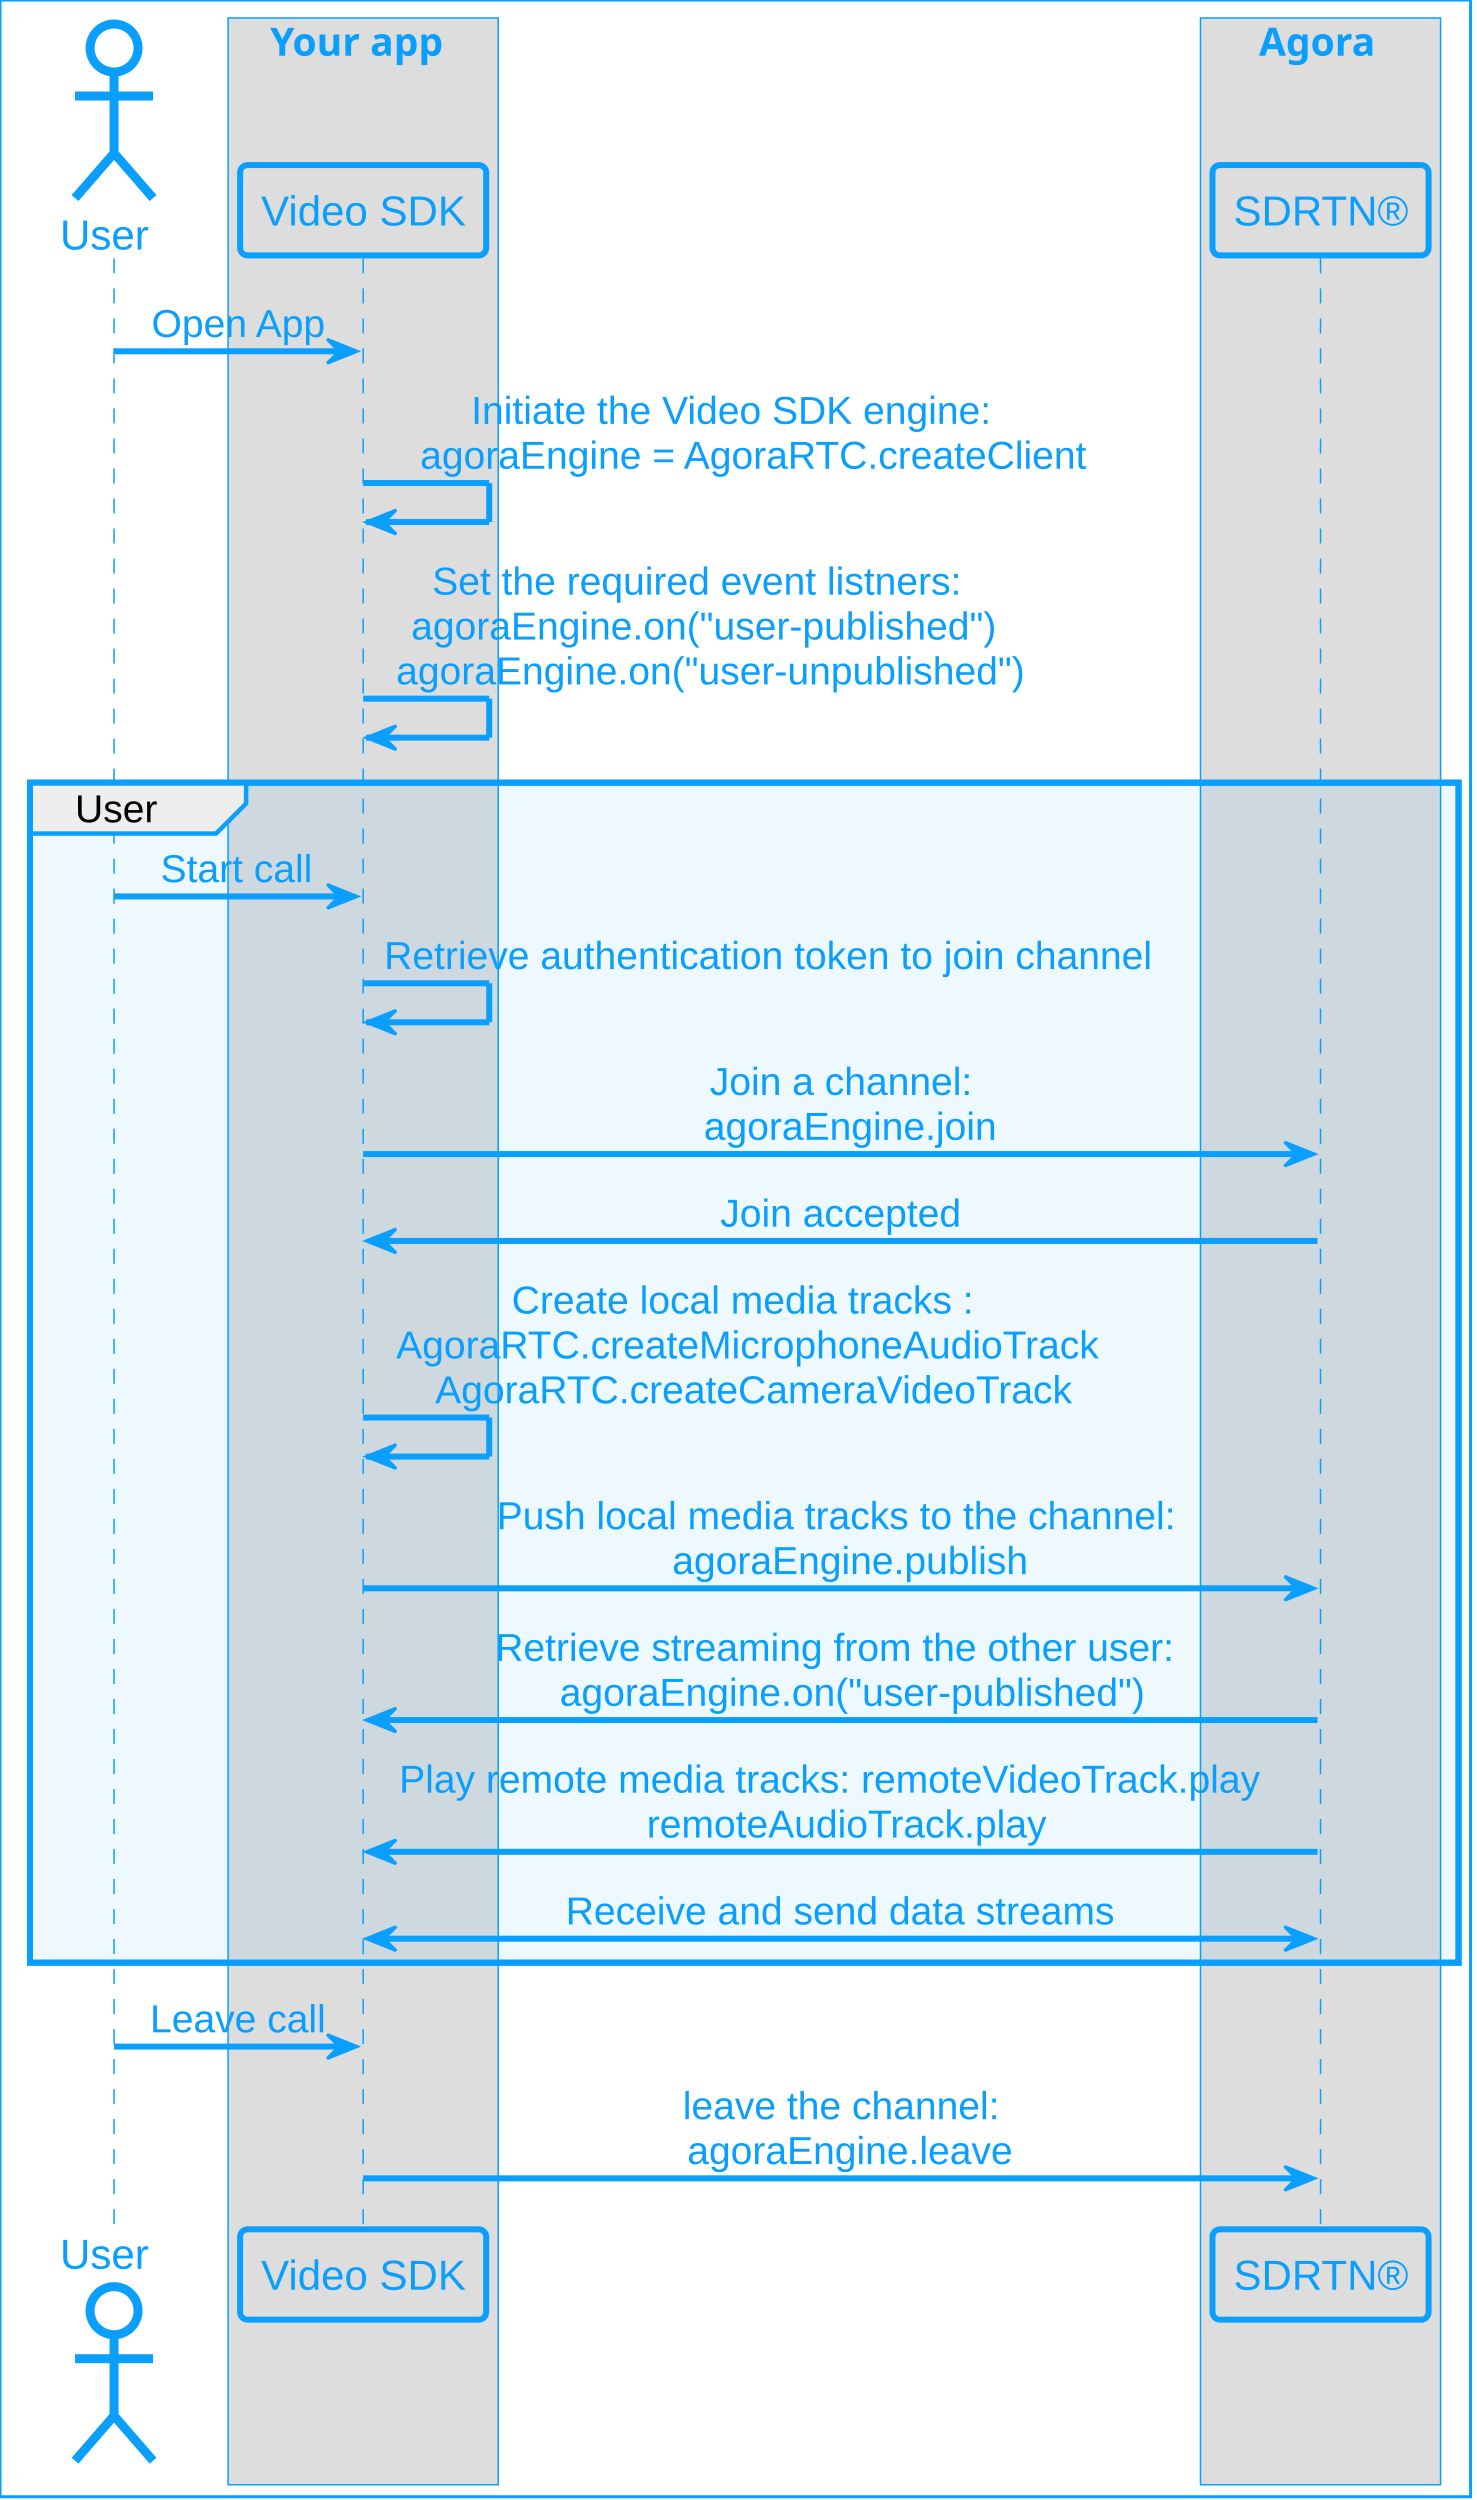
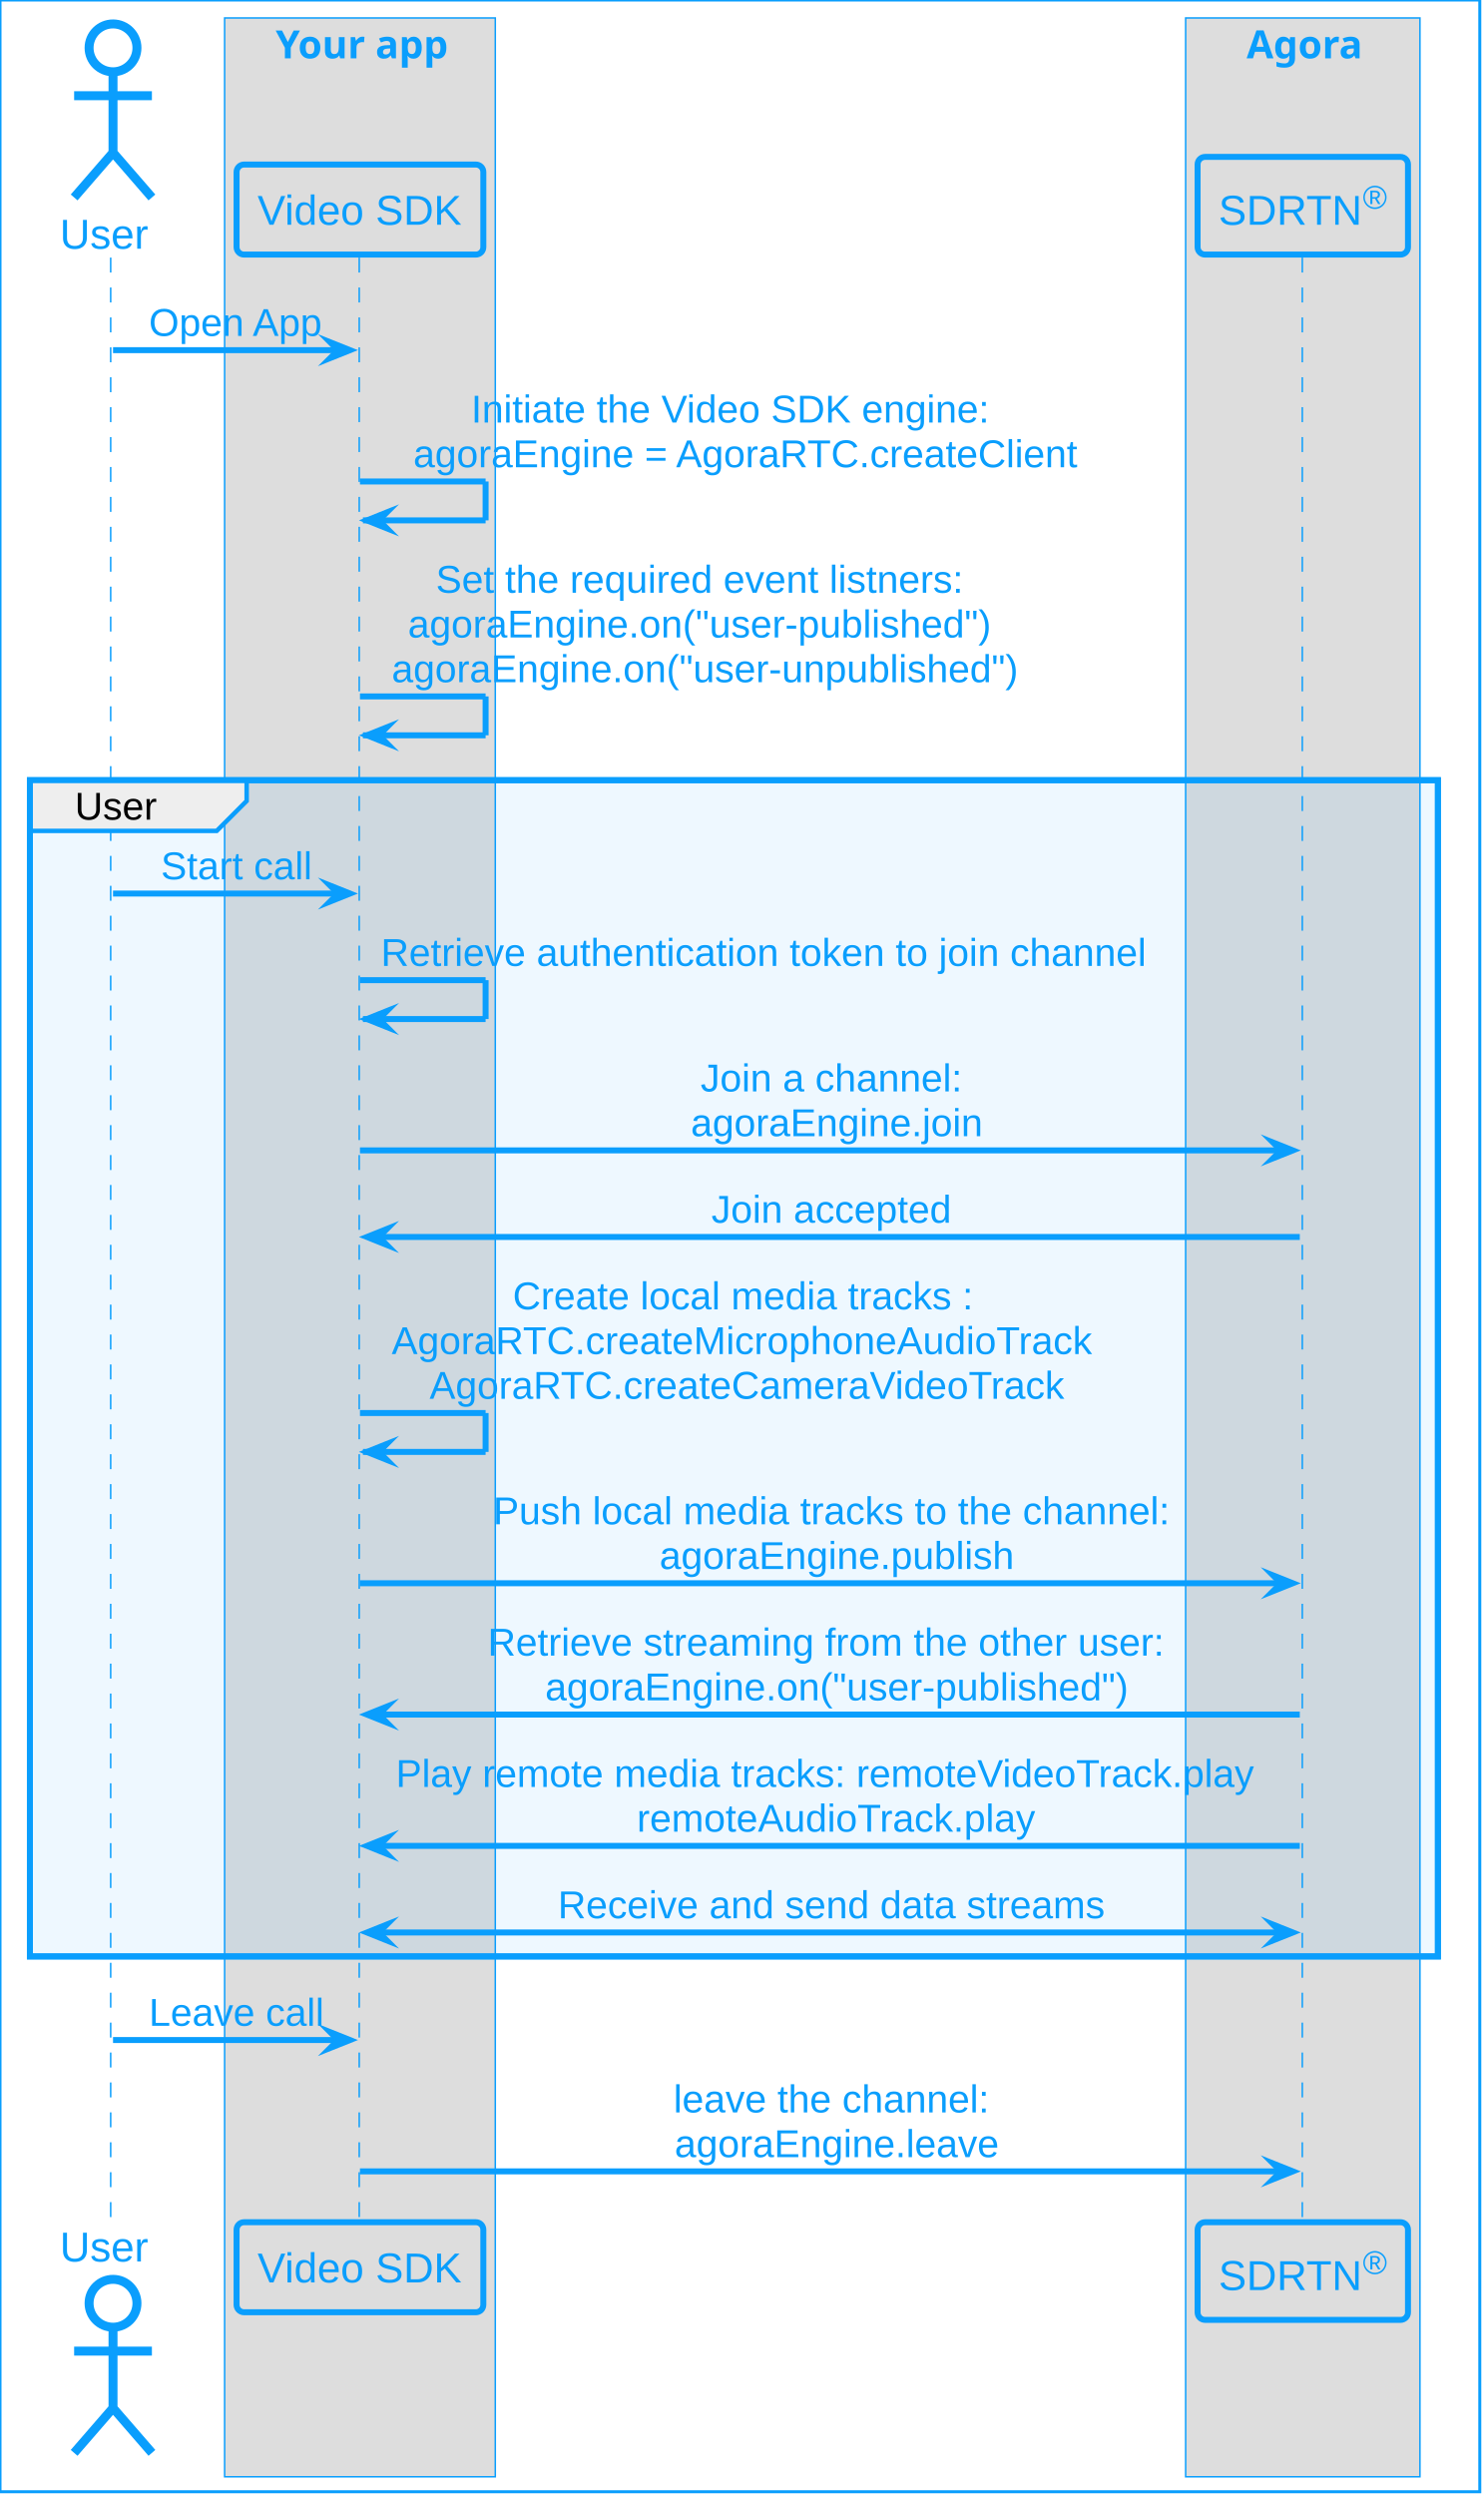
- <svg xmlns="http://www.w3.org/2000/svg" contentStyleType="text/css" height="833px" preserveAspectRatio="none" style="width:492px;height:833px;" version="1.1" viewBox="0 0 492 833" width="492px" zoomAndPan="magnify">
+ <svg xmlns="http://www.w3.org/2000/svg" contentStyleType="text/css" data-diagram-type="SEQUENCE" height="834px" preserveAspectRatio="none" style="width:496px;height:834px;" version="1.1" viewBox="0 0 496 834" width="496px" zoomAndPan="magnify">
  <defs />
  <g>
-     <rect fill="none" height="831.915" style="stroke:#0A9EFD;stroke-width:1.0;" width="490" x="0" y="0" />
-     <rect fill="#999999" fill-opacity="0.333" height="821.915" style="stroke:#0A9EFD;stroke-width:0.5;" width="90" x="76" y="6" />
-     <text fill="#0A9EFD" font-family="sans-serif" font-size="13" font-weight="bold" lengthAdjust="spacing" textLength="62" x="90" y="18.568">Your app</text>
-     <rect fill="#999999" fill-opacity="0.333" height="821.915" style="stroke:#0A9EFD;stroke-width:0.5;" width="80" x="400" y="6" />
-     <text fill="#0A9EFD" font-family="sans-serif" font-size="13" font-weight="bold" lengthAdjust="spacing" textLength="41" x="419.5" y="18.568">Agora</text>
-     <rect fill="#0A9EFD" fill-opacity="0.067" height="393.18" style="stroke:#0A9EFD;stroke-width:2.0;" width="476" x="10" y="260.791" />
-     <line style="stroke:#0A9EFD;stroke-width:0.5;stroke-dasharray:5.0,5.0;" x1="38" x2="38" y1="86.099" y2="743.817" />
-     <line style="stroke:#0A9EFD;stroke-width:0.5;stroke-dasharray:5.0,5.0;" x1="121" x2="121" y1="86.099" y2="743.817" />
-     <line style="stroke:#0A9EFD;stroke-width:0.5;stroke-dasharray:5.0,5.0;" x1="440" x2="440" y1="86.099" y2="743.817" />
-     <text fill="#0A9EFD" font-family="Arial" font-size="14" lengthAdjust="spacing" textLength="30" x="20" y="83.132">User</text>
-     <ellipse cx="38" cy="16" fill="none" rx="8" ry="8" style="stroke:#0A9EFD;stroke-width:3.0;" />
-     <path d="M38,24 L38,51 M25,32 L51,32 M38,51 L25,66 M38,51 L51,66 " fill="none" style="stroke:#0A9EFD;stroke-width:3.0;" />
-     <text fill="#0A9EFD" font-family="Arial" font-size="14" lengthAdjust="spacing" textLength="30" x="20" y="755.949">User</text>
-     <ellipse cx="38" cy="769.915" fill="none" rx="8" ry="8" style="stroke:#0A9EFD;stroke-width:3.0;" />
-     <path d="M38,777.915 L38,804.915 M25,785.915 L51,785.915 M38,804.915 L25,819.915 M38,804.915 L51,819.915 " fill="none" style="stroke:#0A9EFD;stroke-width:3.0;" />
-     <rect fill="none" height="30.099" rx="2.5" ry="2.5" style="stroke:#0A9EFD;stroke-width:2.0;" width="82" x="80" y="55" />
-     <text fill="#0A9EFD" font-family="Arial" font-size="14" lengthAdjust="spacing" textLength="68" x="87" y="75.132">Video SDK</text>
-     <rect fill="none" height="30.099" rx="2.5" ry="2.5" style="stroke:#0A9EFD;stroke-width:2.0;" width="82" x="80" y="742.817" />
-     <text fill="#0A9EFD" font-family="Arial" font-size="14" lengthAdjust="spacing" textLength="68" x="87" y="762.949">Video SDK</text>
-     <rect fill="none" height="30.099" rx="2.5" ry="2.5" style="stroke:#0A9EFD;stroke-width:2.0;" width="72" x="404" y="55" />
-     <text fill="#0A9EFD" font-family="Arial" font-size="14" lengthAdjust="spacing" textLength="58" x="411" y="75.132">SDRTN®</text>
-     <rect fill="none" height="30.099" rx="2.5" ry="2.5" style="stroke:#0A9EFD;stroke-width:2.0;" width="72" x="404" y="742.817" />
-     <text fill="#0A9EFD" font-family="Arial" font-size="14" lengthAdjust="spacing" textLength="58" x="411" y="762.949">SDRTN®</text>
-     <polygon fill="#0A9EFD" points="109,113.047,119,117.047,109,121.047,113,117.047" style="stroke:#0A9EFD;stroke-width:1.0;" />
-     <line style="stroke:#0A9EFD;stroke-width:2.0;" x1="38" x2="115" y1="117.047" y2="117.047" />
-     <text fill="#0A9EFD" font-family="Arial" font-size="13" lengthAdjust="spacing" textLength="58" x="50.5" y="112.293">Open App</text>
-     <line style="stroke:#0A9EFD;stroke-width:2.0;" x1="121" x2="163" y1="160.945" y2="160.945" />
-     <line style="stroke:#0A9EFD;stroke-width:2.0;" x1="163" x2="163" y1="160.945" y2="173.945" />
-     <line style="stroke:#0A9EFD;stroke-width:2.0;" x1="122" x2="163" y1="173.945" y2="173.945" />
-     <polygon fill="#0A9EFD" points="132,169.945,122,173.945,132,177.945,128,173.945" style="stroke:#0A9EFD;stroke-width:1.0;" />
-     <text fill="#0A9EFD" font-family="Arial" font-size="13" lengthAdjust="spacing" textLength="175" x="157" y="141.241">Initiate the Video SDK engine:</text>
-     <text fill="#0A9EFD" font-family="Arial" font-size="13" lengthAdjust="spacing" textLength="221" x="140" y="156.19">agoraEngine = AgoraRTC.createClient</text>
-     <line style="stroke:#0A9EFD;stroke-width:2.0;" x1="121" x2="163" y1="232.791" y2="232.791" />
-     <line style="stroke:#0A9EFD;stroke-width:2.0;" x1="163" x2="163" y1="232.791" y2="245.791" />
-     <line style="stroke:#0A9EFD;stroke-width:2.0;" x1="122" x2="163" y1="245.791" y2="245.791" />
-     <polygon fill="#0A9EFD" points="132,241.791,122,245.791,132,249.791,128,245.791" style="stroke:#0A9EFD;stroke-width:1.0;" />
-     <text fill="#0A9EFD" font-family="Arial" font-size="13" lengthAdjust="spacing" textLength="178" x="144" y="198.139">Set the required event listners:</text>
-     <text fill="#0A9EFD" font-family="Arial" font-size="13" lengthAdjust="spacing" textLength="192" x="137" y="213.087">agoraEngine.on("user-published")</text>
-     <text fill="#0A9EFD" font-family="Arial" font-size="13" lengthAdjust="spacing" textLength="206" x="132" y="228.036">agoraEngine.on("user-unpublished")</text>
-     <path d="M10,260.791 L82,260.791 L82,267.74 L72,277.74 L10,277.74 L10,260.791 " fill="#EEEEEE" style="stroke:#0A9EFD;stroke-width:1.5;" />
-     <rect fill="none" height="393.18" style="stroke:#0A9EFD;stroke-width:2.0;" width="476" x="10" y="260.791" />
-     <text fill="#000000" font-family="Arial" font-size="13" lengthAdjust="spacing" textLength="27" x="25" y="273.985">User</text>
-     <polygon fill="#0A9EFD" points="109,294.688,119,298.688,109,302.688,113,298.688" style="stroke:#0A9EFD;stroke-width:1.0;" />
-     <line style="stroke:#0A9EFD;stroke-width:2.0;" x1="38" x2="115" y1="298.688" y2="298.688" />
-     <text fill="#0A9EFD" font-family="Arial" font-size="13" lengthAdjust="spacing" textLength="52" x="53.5" y="293.934">Start call</text>
-     <line style="stroke:#0A9EFD;stroke-width:2.0;" x1="121" x2="163" y1="327.637" y2="327.637" />
-     <line style="stroke:#0A9EFD;stroke-width:2.0;" x1="163" x2="163" y1="327.637" y2="340.637" />
-     <line style="stroke:#0A9EFD;stroke-width:2.0;" x1="122" x2="163" y1="340.637" y2="340.637" />
-     <polygon fill="#0A9EFD" points="132,336.637,122,340.637,132,344.637,128,340.637" style="stroke:#0A9EFD;stroke-width:1.0;" />
-     <text fill="#0A9EFD" font-family="Arial" font-size="13" lengthAdjust="spacing" textLength="257" x="128" y="322.882">Retrieve authentication token to join channel</text>
-     <polygon fill="#0A9EFD" points="428,380.535,438,384.535,428,388.535,432,384.535" style="stroke:#0A9EFD;stroke-width:1.0;" />
-     <line style="stroke:#0A9EFD;stroke-width:2.0;" x1="121" x2="434" y1="384.535" y2="384.535" />
-     <text fill="#0A9EFD" font-family="Arial" font-size="13" lengthAdjust="spacing" textLength="88" x="236.5" y="364.831">Join a channel:</text>
-     <text fill="#0A9EFD" font-family="Arial" font-size="13" lengthAdjust="spacing" textLength="96" x="234.5" y="379.78">agoraEngine.join</text>
-     <polygon fill="#0A9EFD" points="132,409.483,122,413.483,132,417.483,128,413.483" style="stroke:#0A9EFD;stroke-width:1.0;" />
-     <line style="stroke:#0A9EFD;stroke-width:2.0;" x1="126" x2="439" y1="413.483" y2="413.483" />
-     <text fill="#0A9EFD" font-family="Arial" font-size="13" lengthAdjust="spacing" textLength="81" x="240" y="408.728">Join accepted</text>
-     <line style="stroke:#0A9EFD;stroke-width:2.0;" x1="121" x2="163" y1="472.33" y2="472.33" />
-     <line style="stroke:#0A9EFD;stroke-width:2.0;" x1="163" x2="163" y1="472.33" y2="485.33" />
-     <line style="stroke:#0A9EFD;stroke-width:2.0;" x1="122" x2="163" y1="485.33" y2="485.33" />
-     <polygon fill="#0A9EFD" points="132,481.33,122,485.33,132,489.33,128,485.33" style="stroke:#0A9EFD;stroke-width:1.0;" />
-     <text fill="#0A9EFD" font-family="Arial" font-size="13" lengthAdjust="spacing" textLength="156" x="170.5" y="437.677">Create local media tracks :</text>
-     <text fill="#0A9EFD" font-family="Arial" font-size="13" lengthAdjust="spacing" textLength="233" x="132" y="452.626">AgoraRTC.createMicrophoneAudioTrack</text>
-     <text fill="#0A9EFD" font-family="Arial" font-size="13" lengthAdjust="spacing" textLength="211" x="145" y="467.575">AgoraRTC.createCameraVideoTrack</text>
-     <polygon fill="#0A9EFD" points="428,525.227,438,529.227,428,533.227,432,529.227" style="stroke:#0A9EFD;stroke-width:1.0;" />
-     <line style="stroke:#0A9EFD;stroke-width:2.0;" x1="121" x2="434" y1="529.227" y2="529.227" />
-     <text fill="#0A9EFD" font-family="Arial" font-size="13" lengthAdjust="spacing" textLength="230" x="165.5" y="509.523">Push local media tracks to the channel:</text>
-     <text fill="#0A9EFD" font-family="Arial" font-size="13" lengthAdjust="spacing" textLength="117" x="224" y="524.472">agoraEngine.publish</text>
-     <polygon fill="#0A9EFD" points="132,569.125,122,573.125,132,577.125,128,573.125" style="stroke:#0A9EFD;stroke-width:1.0;" />
-     <line style="stroke:#0A9EFD;stroke-width:2.0;" x1="126" x2="439" y1="573.125" y2="573.125" />
-     <text fill="#0A9EFD" font-family="Arial" font-size="13" lengthAdjust="spacing" textLength="227" x="165" y="553.421">Retrieve streaming from the other user:</text>
-     <text fill="#0A9EFD" font-family="Arial" font-size="13" lengthAdjust="spacing" textLength="192" x="186.5" y="568.37">agoraEngine.on("user-published")</text>
-     <polygon fill="#0A9EFD" points="132,613.022,122,617.022,132,621.022,128,617.022" style="stroke:#0A9EFD;stroke-width:1.0;" />
-     <line style="stroke:#0A9EFD;stroke-width:2.0;" x1="126" x2="439" y1="617.022" y2="617.022" />
-     <text fill="#0A9EFD" font-family="Arial" font-size="13" lengthAdjust="spacing" textLength="291" x="133" y="597.318">Play remote media tracks: remoteVideoTrack.play</text>
-     <text fill="#0A9EFD" font-family="Arial" font-size="13" lengthAdjust="spacing" textLength="134" x="215.5" y="612.267">remoteAudioTrack.play</text>
-     <polygon fill="#0A9EFD" points="132,641.971,122,645.971,132,649.971,128,645.971" style="stroke:#0A9EFD;stroke-width:1.0;" />
-     <polygon fill="#0A9EFD" points="428,641.971,438,645.971,428,649.971,432,645.971" style="stroke:#0A9EFD;stroke-width:1.0;" />
-     <line style="stroke:#0A9EFD;stroke-width:2.0;" x1="126" x2="434" y1="645.971" y2="645.971" />
-     <text fill="#0A9EFD" font-family="Arial" font-size="13" lengthAdjust="spacing" textLength="184" x="188.5" y="641.216">Receive and send data streams</text>
-     <polygon fill="#0A9EFD" points="109,677.919,119,681.919,109,685.919,113,681.919" style="stroke:#0A9EFD;stroke-width:1.0;" />
-     <line style="stroke:#0A9EFD;stroke-width:2.0;" x1="38" x2="115" y1="681.919" y2="681.919" />
-     <text fill="#0A9EFD" font-family="Arial" font-size="13" lengthAdjust="spacing" textLength="59" x="50" y="677.165">Leave call</text>
-     <polygon fill="#0A9EFD" points="428,721.817,438,725.817,428,729.817,432,725.817" style="stroke:#0A9EFD;stroke-width:1.0;" />
-     <line style="stroke:#0A9EFD;stroke-width:2.0;" x1="121" x2="434" y1="725.817" y2="725.817" />
-     <text fill="#0A9EFD" font-family="Arial" font-size="13" lengthAdjust="spacing" textLength="106" x="227.5" y="706.113">leave the channel:</text>
-     <text fill="#0A9EFD" font-family="Arial" font-size="13" lengthAdjust="spacing" textLength="107" x="229" y="721.062">agoraEngine.leave</text>
+     <rect fill="none" height="832.915" style="stroke:#0A9EFD;stroke-width:1;" width="494.654" x="0" y="0" />
+     <rect fill="#999999" fill-opacity="0.333" height="821.915" style="stroke:#0A9EFD;stroke-width:0.5;" width="90.482" x="75.082" y="6" />
+     <text fill="#0A9EFD" font-family="sans-serif" font-size="13" font-weight="700" lengthAdjust="spacing" textLength="56.335" x="92.156" y="19.495">Your app</text>
+     <rect fill="#999999" fill-opacity="0.333" height="821.915" style="stroke:#0A9EFD;stroke-width:0.5;" width="78.326" x="396.328" y="6" />
+     <text fill="#0A9EFD" font-family="sans-serif" font-size="13" font-weight="700" lengthAdjust="spacing" textLength="37.559" x="416.711" y="19.495">Agora</text>
+     <rect fill="#0A9EFD" fill-opacity="0.067" height="393.18" style="stroke:#0A9EFD;stroke-width:2;" width="470.654" x="10" y="260.791" />
+     <g class="participant-lifeline" data-entity-uid="part1" data-qualified-name="USR" data-source-line="3" id="part1-lifeline">
+       <g>
+         <rect fill="#000000" fill-opacity="0" height="657.718" width="8" x="33.779" y="86.099" />
+         <line style="stroke:#0A9EFD;stroke-width:0.5;stroke-dasharray:5,5;" x1="37" x2="37" y1="86.099" y2="743.817" />
+       </g>
+     </g>
+     <g class="participant-lifeline" data-entity-uid="part2" data-qualified-name="APP" data-source-line="7" id="part2-lifeline">
+       <g>
+         <rect fill="#000000" fill-opacity="0" height="657.718" width="8" x="116.324" y="86.099" />
+         <line style="stroke:#0A9EFD;stroke-width:0.5;stroke-dasharray:5,5;" x1="120.082" x2="120.082" y1="86.099" y2="743.817" />
+       </g>
+     </g>
+     <g class="participant-lifeline" data-entity-uid="part3" data-qualified-name="API" data-source-line="13" id="part3-lifeline">
+       <g>
+         <rect fill="#000000" fill-opacity="0" height="657.718" width="8" x="431.491" y="86.099" />
+         <line style="stroke:#0A9EFD;stroke-width:0.5;stroke-dasharray:5,5;" x1="435.328" x2="435.328" y1="86.099" y2="743.817" />
+       </g>
+     </g>
+     <g class="participant participant-head" data-entity-uid="part1" data-qualified-name="USR" data-source-line="3" id="part1-head">
+       <text fill="#0A9EFD" font-family="Arial" font-size="14" lengthAdjust="spacing" textLength="29.559" x="20" y="83.132">User</text>
+       <ellipse cx="37.779" cy="16" fill="none" rx="8" ry="8" style="stroke:#0A9EFD;stroke-width:3;" />
+       <path d="M37.779,24 L37.779,51 M24.779,32 L50.779,32 M37.779,51 L24.779,66 M37.779,51 L50.779,66" fill="none" style="stroke:#0A9EFD;stroke-width:3;" />
+     </g>
+     <g class="participant participant-tail" data-entity-uid="part1" data-qualified-name="USR" data-source-line="3" id="part1-tail">
+       <text fill="#0A9EFD" font-family="Arial" font-size="14" lengthAdjust="spacing" textLength="29.559" x="20" y="755.949">User</text>
+       <ellipse cx="37.779" cy="769.915" fill="none" rx="8" ry="8" style="stroke:#0A9EFD;stroke-width:3;" />
+       <path d="M37.779,777.915 L37.779,804.915 M24.779,785.915 L50.779,785.915 M37.779,804.915 L24.779,819.915 M37.779,804.915 L50.779,819.915" fill="none" style="stroke:#0A9EFD;stroke-width:3;" />
+     </g>
+     <g class="participant participant-head" data-entity-uid="part2" data-qualified-name="APP" data-source-line="7" id="part2-head">
+       <rect fill="none" height="30.099" rx="2.5" ry="2.5" style="stroke:#0A9EFD;stroke-width:2;" width="82.482" x="79.082" y="55" />
+       <text fill="#0A9EFD" font-family="Arial" font-size="14" lengthAdjust="spacing" textLength="68.482" x="86.082" y="75.132">Video SDK</text>
+     </g>
+     <g class="participant participant-tail" data-entity-uid="part2" data-qualified-name="APP" data-source-line="7" id="part2-tail">
+       <rect fill="none" height="30.099" rx="2.5" ry="2.5" style="stroke:#0A9EFD;stroke-width:2;" width="82.482" x="79.082" y="742.817" />
+       <text fill="#0A9EFD" font-family="Arial" font-size="14" lengthAdjust="spacing" textLength="68.482" x="86.082" y="762.949">Video SDK</text>
+     </g>
+     <g class="participant participant-head" data-entity-uid="part3" data-qualified-name="API" data-source-line="13" id="part3-head">
+       <rect fill="none" height="32.649" rx="2.5" ry="2.5" style="stroke:#0A9EFD;stroke-width:2;" width="70.326" x="400.328" y="52.45" />
+       <text fill="#0A9EFD" font-family="Arial" font-size="14" lengthAdjust="spacing" textLength="48.221" x="407.328" y="75.132">SDRTN</text>
+       <text fill="#0A9EFD" font-family="Arial" font-size="11" lengthAdjust="spacing" textLength="8.105" x="455.549" y="69.768">®</text>
+     </g>
+     <g class="participant participant-tail" data-entity-uid="part3" data-qualified-name="API" data-source-line="13" id="part3-tail">
+       <rect fill="none" height="32.649" rx="2.5" ry="2.5" style="stroke:#0A9EFD;stroke-width:2;" width="70.326" x="400.328" y="742.817" />
+       <text fill="#0A9EFD" font-family="Arial" font-size="14" lengthAdjust="spacing" textLength="48.221" x="407.328" y="765.499">SDRTN</text>
+       <text fill="#0A9EFD" font-family="Arial" font-size="11" lengthAdjust="spacing" textLength="8.105" x="455.549" y="760.135">®</text>
+     </g>
+     <g class="message" data-entity-1="part1" data-entity-2="part2" data-source-line="17" id="msg1">
+       <polygon fill="#0A9EFD" points="108.324,113.047,118.324,117.047,108.324,121.047,112.324,117.047" style="stroke:#0A9EFD;stroke-width:1;stroke-linejoin:miter;stroke-miterlimit:10;" />
+       <line style="stroke:#0A9EFD;stroke-width:2;" x1="37.779" x2="114.324" y1="117.047" y2="117.047" />
+       <text fill="#0A9EFD" font-family="Arial" font-size="13" lengthAdjust="spacing" textLength="58.544" x="49.779" y="112.293">Open App</text>
+     </g>
+     <g class="message" data-entity-1="part2" data-entity-2="part2" data-source-line="18" id="msg2">
+       <line style="stroke:#0A9EFD;stroke-width:2;" x1="120.324" x2="162.324" y1="160.945" y2="160.945" />
+       <line style="stroke:#0A9EFD;stroke-width:2;" x1="162.324" x2="162.324" y1="160.945" y2="173.945" />
+       <line style="stroke:#0A9EFD;stroke-width:2;" x1="121.324" x2="162.324" y1="173.945" y2="173.945" />
+       <polygon fill="#0A9EFD" points="131.324,169.945,121.324,173.945,131.324,177.945,127.324,173.945" style="stroke:#0A9EFD;stroke-width:1;stroke-linejoin:miter;stroke-miterlimit:10;" />
+       <text fill="#0A9EFD" font-family="Arial" font-size="13" lengthAdjust="spacing" textLength="173.45" x="157.481" y="141.241">Initiate the Video SDK engine:</text>
+       <text fill="#0A9EFD" font-family="Arial" font-size="13" lengthAdjust="spacing" textLength="222.93" x="138.159" y="156.19">agoraEngine = AgoraRTC.createClient</text>
+     </g>
+     <g class="message" data-entity-1="part2" data-entity-2="part2" data-source-line="19" id="msg3">
+       <line style="stroke:#0A9EFD;stroke-width:2;" x1="120.324" x2="162.324" y1="232.791" y2="232.791" />
+       <line style="stroke:#0A9EFD;stroke-width:2;" x1="162.324" x2="162.324" y1="232.791" y2="245.791" />
+       <line style="stroke:#0A9EFD;stroke-width:2;" x1="121.324" x2="162.324" y1="245.791" y2="245.791" />
+       <polygon fill="#0A9EFD" points="131.324,241.791,121.324,245.791,131.324,249.791,127.324,245.791" style="stroke:#0A9EFD;stroke-width:1;stroke-linejoin:miter;stroke-miterlimit:10;" />
+       <text fill="#0A9EFD" font-family="Arial" font-size="13" lengthAdjust="spacing" textLength="176.319" x="145.681" y="198.139">Set the required event listners:</text>
+       <text fill="#0A9EFD" font-family="Arial" font-size="13" lengthAdjust="spacing" textLength="194.962" x="136.36" y="213.087">agoraEngine.on("user-published")</text>
+       <text fill="#0A9EFD" font-family="Arial" font-size="13" lengthAdjust="spacing" textLength="209.422" x="130.935" y="228.036">agoraEngine.on("user-unpublished")</text>
+     </g>
+     <path d="M10,260.791 L82.447,260.791 L82.447,267.74 L72.447,277.74 L10,277.74 L10,260.791" fill="#EEEEEE" style="stroke:#0A9EFD;stroke-width:1.5;" />
+     <rect fill="none" height="393.18" style="stroke:#0A9EFD;stroke-width:2;" width="470.654" x="10" y="260.791" />
+     <text fill="#000000" font-family="Arial" font-size="13" lengthAdjust="spacing" textLength="27.447" x="25" y="273.985">User</text>
+     <g class="message" data-entity-1="part1" data-entity-2="part2" data-source-line="22" id="msg4">
+       <polygon fill="#0A9EFD" points="108.324,294.688,118.324,298.688,108.324,302.688,112.324,298.688" style="stroke:#0A9EFD;stroke-width:1;stroke-linejoin:miter;stroke-miterlimit:10;" />
+       <line style="stroke:#0A9EFD;stroke-width:2;" x1="37.779" x2="114.324" y1="298.688" y2="298.688" />
+       <text fill="#0A9EFD" font-family="Arial" font-size="13" lengthAdjust="spacing" textLength="50.572" x="53.766" y="293.934">Start call</text>
+     </g>
+     <g class="message" data-entity-1="part2" data-entity-2="part2" data-source-line="23" id="msg5">
+       <line style="stroke:#0A9EFD;stroke-width:2;" x1="120.324" x2="162.324" y1="327.637" y2="327.637" />
+       <line style="stroke:#0A9EFD;stroke-width:2;" x1="162.324" x2="162.324" y1="327.637" y2="340.637" />
+       <line style="stroke:#0A9EFD;stroke-width:2;" x1="121.324" x2="162.324" y1="340.637" y2="340.637" />
+       <polygon fill="#0A9EFD" points="131.324,336.637,121.324,340.637,131.324,344.637,127.324,340.637" style="stroke:#0A9EFD;stroke-width:1;stroke-linejoin:miter;stroke-miterlimit:10;" />
+       <text fill="#0A9EFD" font-family="Arial" font-size="13" lengthAdjust="spacing" textLength="255.836" x="127.324" y="322.882">Retrieve authentication token to join channel</text>
+     </g>
+     <g class="message" data-entity-1="part2" data-entity-2="part3" data-source-line="24" id="msg6">
+       <polygon fill="#0A9EFD" points="423.491,380.535,433.491,384.535,423.491,388.535,427.491,384.535" style="stroke:#0A9EFD;stroke-width:1;stroke-linejoin:miter;stroke-miterlimit:10;" />
+       <line style="stroke:#0A9EFD;stroke-width:2;" x1="120.324" x2="429.491" y1="384.535" y2="384.535" />
+       <text fill="#0A9EFD" font-family="Arial" font-size="13" lengthAdjust="spacing" textLength="87.452" x="234.181" y="364.831">Join a channel:</text>
+       <text fill="#0A9EFD" font-family="Arial" font-size="13" lengthAdjust="spacing" textLength="97.576" x="230.925" y="379.78">agoraEngine.join</text>
+     </g>
+     <g class="message" data-entity-1="part3" data-entity-2="part2" data-source-line="25" id="msg7">
+       <polygon fill="#0A9EFD" points="131.324,409.483,121.324,413.483,131.324,417.483,127.324,413.483" style="stroke:#0A9EFD;stroke-width:1;stroke-linejoin:miter;stroke-miterlimit:10;" />
+       <line style="stroke:#0A9EFD;stroke-width:2;" x1="125.324" x2="434.491" y1="413.483" y2="413.483" />
+       <text fill="#0A9EFD" font-family="Arial" font-size="13" lengthAdjust="spacing" textLength="80.222" x="237.796" y="408.728">Join accepted</text>
+     </g>
+     <g class="message" data-entity-1="part2" data-entity-2="part2" data-source-line="26" id="msg8">
+       <line style="stroke:#0A9EFD;stroke-width:2;" x1="120.324" x2="162.324" y1="472.33" y2="472.33" />
+       <line style="stroke:#0A9EFD;stroke-width:2;" x1="162.324" x2="162.324" y1="472.33" y2="485.33" />
+       <line style="stroke:#0A9EFD;stroke-width:2;" x1="121.324" x2="162.324" y1="485.33" y2="485.33" />
+       <polygon fill="#0A9EFD" points="131.324,481.33,121.324,485.33,131.324,489.33,127.324,485.33" style="stroke:#0A9EFD;stroke-width:1;stroke-linejoin:miter;stroke-miterlimit:10;" />
+       <text fill="#0A9EFD" font-family="Arial" font-size="13" lengthAdjust="spacing" textLength="153.893" x="171.402" y="437.677">Create local media tracks :</text>
+       <text fill="#0A9EFD" font-family="Arial" font-size="13" lengthAdjust="spacing" textLength="234.825" x="130.935" y="452.626">AgoraRTC.createMicrophoneAudioTrack</text>
+       <text fill="#0A9EFD" font-family="Arial" font-size="13" lengthAdjust="spacing" textLength="213.135" x="143.586" y="467.575">AgoraRTC.createCameraVideoTrack</text>
+     </g>
+     <g class="message" data-entity-1="part2" data-entity-2="part3" data-source-line="27" id="msg9">
+       <polygon fill="#0A9EFD" points="423.491,525.227,433.491,529.227,423.491,533.227,427.491,529.227" style="stroke:#0A9EFD;stroke-width:1;stroke-linejoin:miter;stroke-miterlimit:10;" />
+       <line style="stroke:#0A9EFD;stroke-width:2;" x1="120.324" x2="429.491" y1="529.227" y2="529.227" />
+       <text fill="#0A9EFD" font-family="Arial" font-size="13" lengthAdjust="spacing" textLength="226.18" x="164.817" y="509.523">Push local media tracks to the channel:</text>
+       <text fill="#0A9EFD" font-family="Arial" font-size="13" lengthAdjust="spacing" textLength="118.536" x="220.445" y="524.472">agoraEngine.publish</text>
+     </g>
+     <g class="message" data-entity-1="part3" data-entity-2="part2" data-source-line="28" id="msg10">
+       <polygon fill="#0A9EFD" points="131.324,569.125,121.324,573.125,131.324,577.125,127.324,573.125" style="stroke:#0A9EFD;stroke-width:1;stroke-linejoin:miter;stroke-miterlimit:10;" />
+       <line style="stroke:#0A9EFD;stroke-width:2;" x1="125.324" x2="434.491" y1="573.125" y2="573.125" />
+       <text fill="#0A9EFD" font-family="Arial" font-size="13" lengthAdjust="spacing" textLength="226.148" x="163.027" y="553.421">Retrieve streaming from the other user:</text>
+       <text fill="#0A9EFD" font-family="Arial" font-size="13" lengthAdjust="spacing" textLength="194.962" x="182.232" y="568.37">agoraEngine.on("user-published")</text>
+     </g>
+     <g class="message" data-entity-1="part3" data-entity-2="part2" data-source-line="29" id="msg11">
+       <polygon fill="#0A9EFD" points="131.324,613.022,121.324,617.022,131.324,621.022,127.324,617.022" style="stroke:#0A9EFD;stroke-width:1;stroke-linejoin:miter;stroke-miterlimit:10;" />
+       <line style="stroke:#0A9EFD;stroke-width:2;" x1="125.324" x2="434.491" y1="617.022" y2="617.022" />
+       <text fill="#0A9EFD" font-family="Arial" font-size="13" lengthAdjust="spacing" textLength="287.555" x="132.324" y="597.318">Play remote media tracks: remoteVideoTrack.play</text>
+       <text fill="#0A9EFD" font-family="Arial" font-size="13" lengthAdjust="spacing" textLength="133.669" x="212.879" y="612.267">remoteAudioTrack.play</text>
+     </g>
+     <g class="message" data-entity-1="part3" data-entity-2="part2" data-source-line="30" id="msg12">
+       <polygon fill="#0A9EFD" points="131.324,641.971,121.324,645.971,131.324,649.971,127.324,645.971" style="stroke:#0A9EFD;stroke-width:1;stroke-linejoin:miter;stroke-miterlimit:10;" />
+       <polygon fill="#0A9EFD" points="423.491,641.971,433.491,645.971,423.491,649.971,427.491,645.971" style="stroke:#0A9EFD;stroke-width:1;stroke-linejoin:miter;stroke-miterlimit:10;" />
+       <line style="stroke:#0A9EFD;stroke-width:2;" x1="125.324" x2="429.491" y1="645.971" y2="645.971" />
+       <text fill="#0A9EFD" font-family="Arial" font-size="13" lengthAdjust="spacing" textLength="182.825" x="186.495" y="641.216">Receive and send data streams</text>
+     </g>
+     <g class="message" data-entity-1="part1" data-entity-2="part2" data-source-line="32" id="msg13">
+       <polygon fill="#0A9EFD" points="108.324,677.919,118.324,681.919,108.324,685.919,112.324,681.919" style="stroke:#0A9EFD;stroke-width:1;stroke-linejoin:miter;stroke-miterlimit:10;" />
+       <line style="stroke:#0A9EFD;stroke-width:2;" x1="37.779" x2="114.324" y1="681.919" y2="681.919" />
+       <text fill="#0A9EFD" font-family="Arial" font-size="13" lengthAdjust="spacing" textLength="58.538" x="49.782" y="677.165">Leave call</text>
+     </g>
+     <g class="message" data-entity-1="part2" data-entity-2="part3" data-source-line="33" id="msg14">
+       <polygon fill="#0A9EFD" points="423.491,721.817,433.491,725.817,423.491,729.817,427.491,725.817" style="stroke:#0A9EFD;stroke-width:1;stroke-linejoin:miter;stroke-miterlimit:10;" />
+       <line style="stroke:#0A9EFD;stroke-width:2;" x1="120.324" x2="429.491" y1="725.817" y2="725.817" />
+       <text fill="#0A9EFD" font-family="Arial" font-size="13" lengthAdjust="spacing" textLength="105.523" x="225.145" y="706.113">leave the channel:</text>
+       <text fill="#0A9EFD" font-family="Arial" font-size="13" lengthAdjust="spacing" textLength="108.418" x="225.504" y="721.062">agoraEngine.leave</text>
+     </g>
  </g>
</svg>
